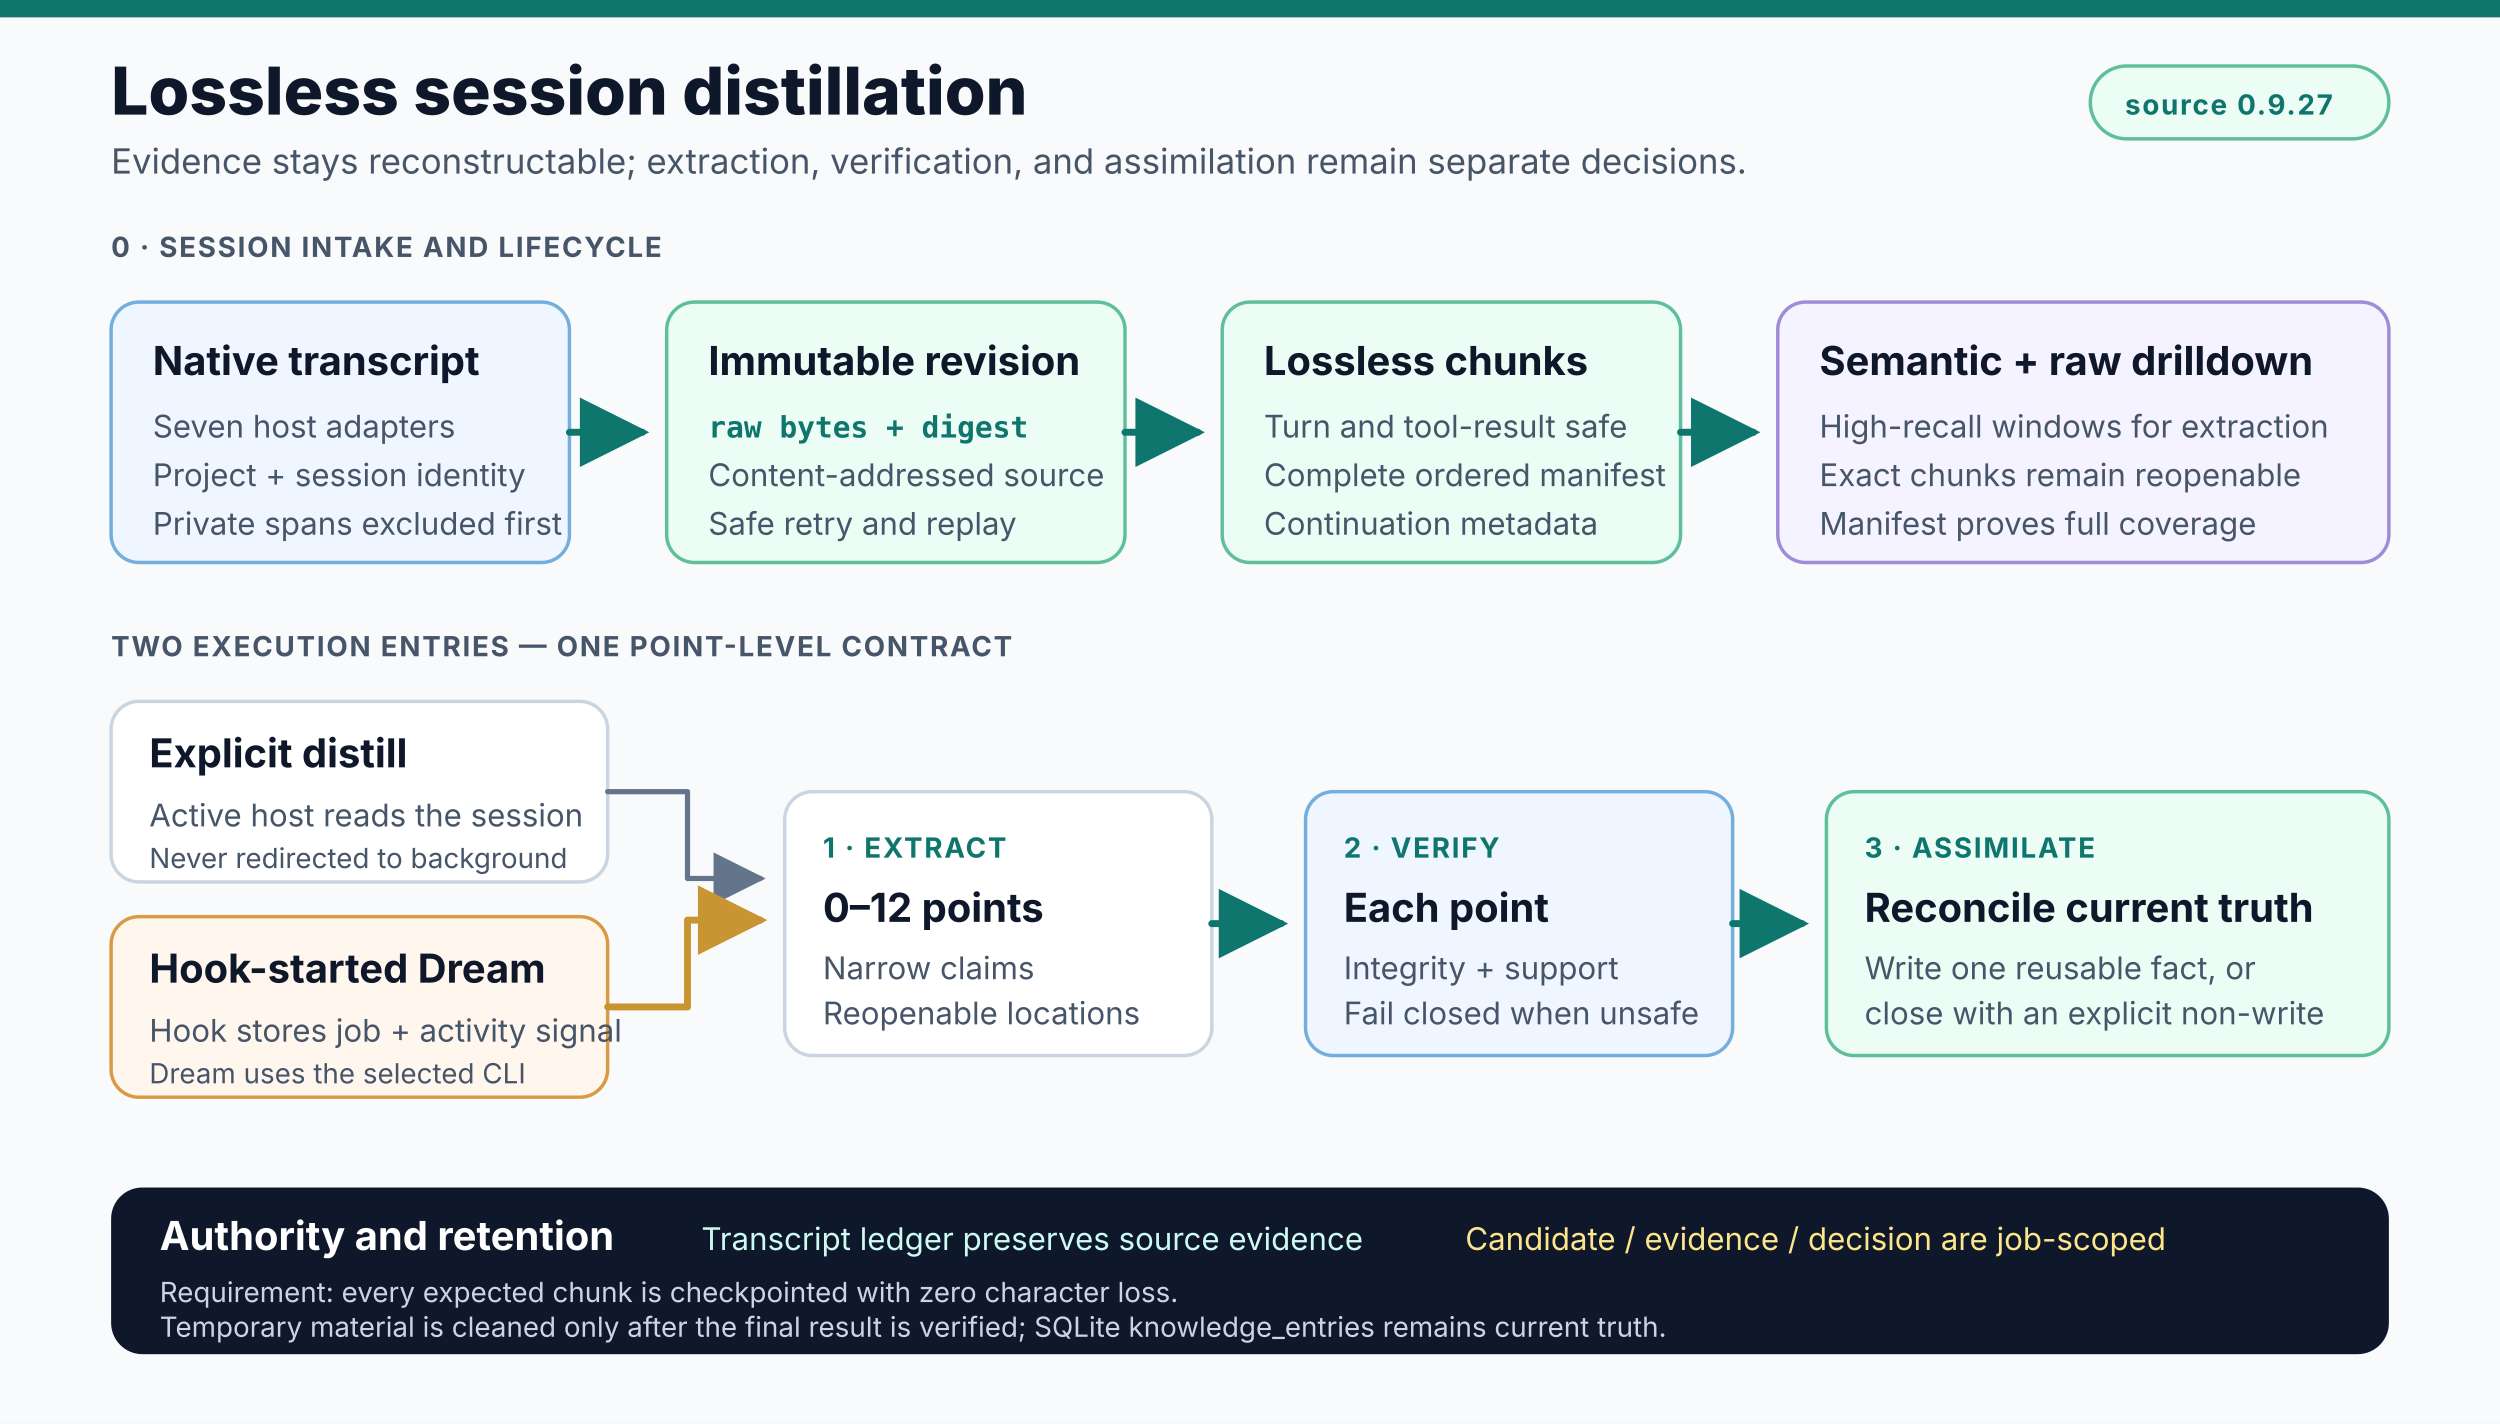
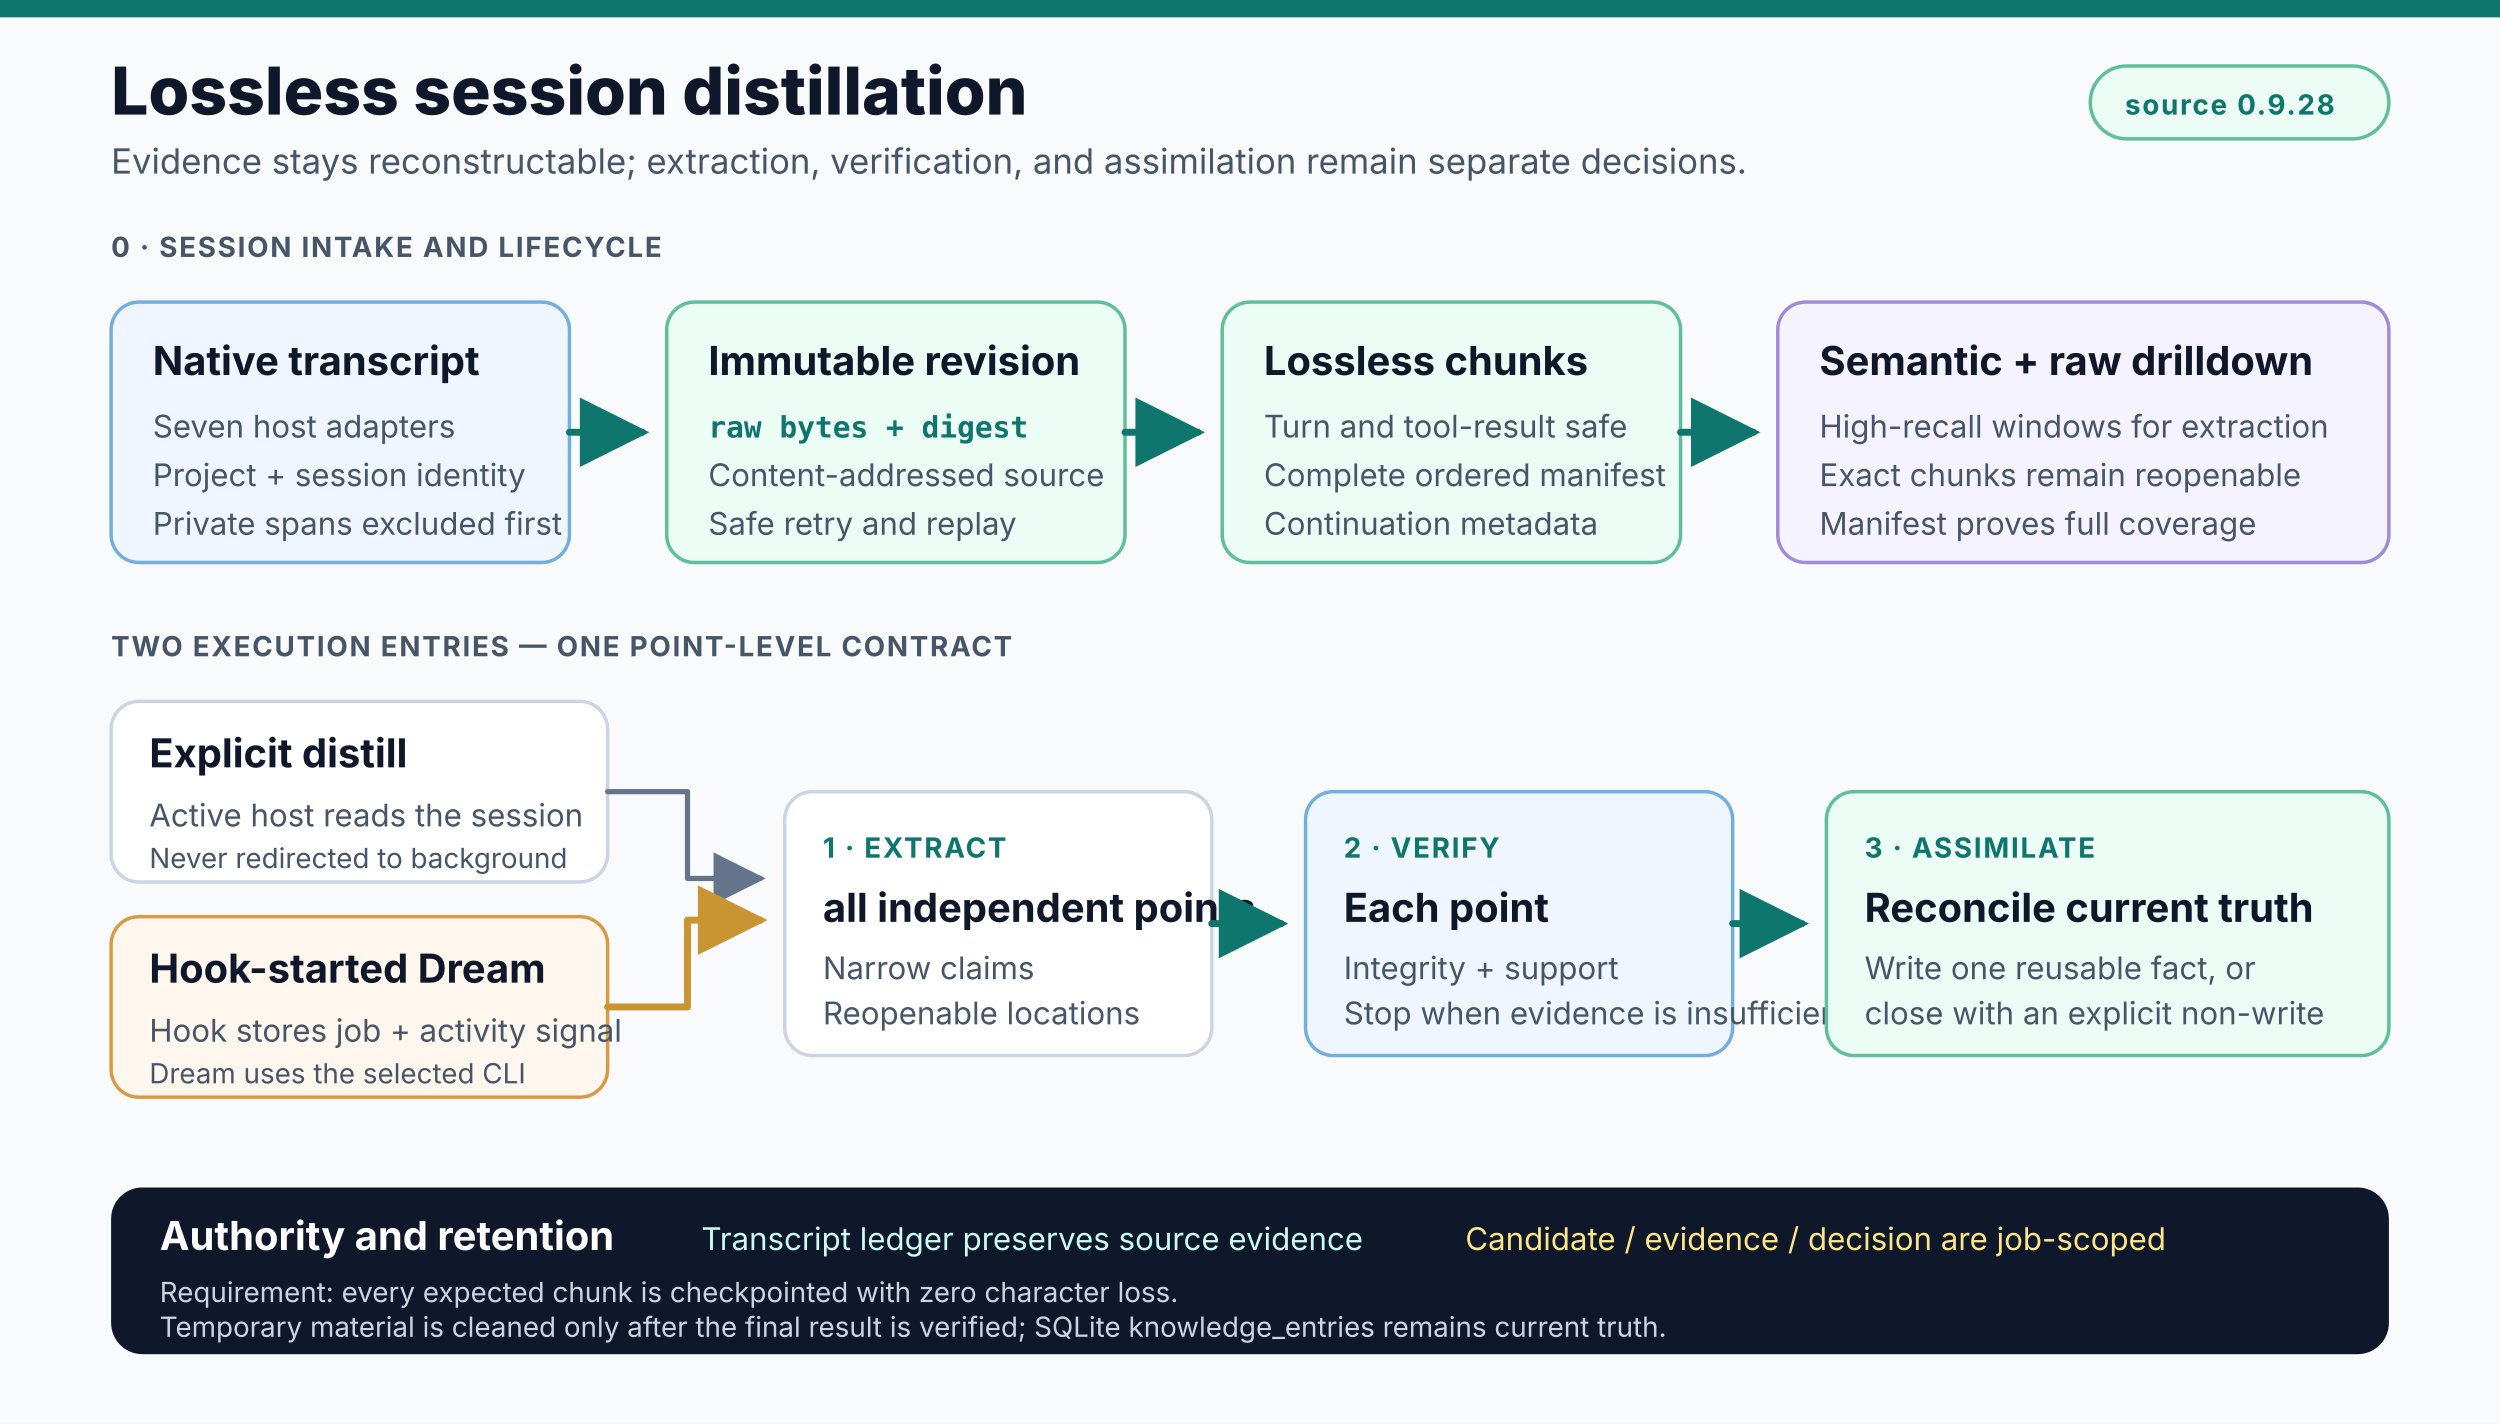
<svg xmlns="http://www.w3.org/2000/svg" width="1440" height="820" viewBox="0 0 1440 820" role="img" aria-labelledby="title desc">
  <defs>
    <style>
      text{font-family:Inter,ui-sans-serif,system-ui,-apple-system,"Segoe UI",sans-serif}
      .bg{fill:#f8fafc}.ink{fill:#0f172a}.muted{fill:#475569}.teal{fill:#0f766e}
      .card{fill:#fff;stroke:#cbd5e1;stroke-width:2}.source{fill:#eff6ff;stroke:#73aedd;stroke-width:2}
      .soft{fill:#ecfdf5;stroke:#5fbf9a;stroke-width:2}.warm{fill:#fff7ed;stroke:#d99a45;stroke-width:2}
      .violet{fill:#f5f3ff;stroke:#9f8bd7;stroke-width:2}.dark{fill:#0f172a}
      .title{font-size:38px;font-weight:760}.subtitle{font-size:20px}.eyebrow{font-size:16px;font-weight:750;letter-spacing:1px}
      .heading{font-size:23px;font-weight:750}.body{font-size:18px}.small{font-size:16px}.code{font:650 17px "Cascadia Mono",Consolas,monospace}
      .line{fill:none;stroke:#0f766e;stroke-width:4;stroke-linecap:round;stroke-linejoin:round;marker-end:url(#arrow)}
      .branch{fill:none;stroke:#64748b;stroke-width:3;stroke-linecap:round;stroke-linejoin:round;marker-end:url(#grayArrow)}
      .hook{fill:none;stroke:#c99532;stroke-width:4;stroke-linecap:round;stroke-linejoin:round;marker-end:url(#goldArrow)}
    </style>
    <marker id="arrow" markerWidth="12" markerHeight="12" refX="10" refY="6" orient="auto">
      <path d="M1 1l10 5-10 5z" fill="#0f766e" />
    </marker>
    <marker id="grayArrow" markerWidth="12" markerHeight="12" refX="10" refY="6" orient="auto">
      <path d="M1 1l10 5-10 5z" fill="#64748b" />
    </marker>
    <marker id="goldArrow" markerWidth="12" markerHeight="12" refX="10" refY="6" orient="auto">
      <path d="M1 1l10 5-10 5z" fill="#c99532" />
    </marker>
  </defs>
  <rect class="bg" width="1440" height="820" />
  <rect class="teal" width="1440" height="10" />
  <text x="64" y="66" class="title ink">Lossless session distillation</text>
  <text x="64" y="100" class="subtitle muted">Evidence stays reconstructable; extraction, verification, and assimilation remain separate decisions.</text>
  <g transform="translate(1204 38)">
    <rect class="soft" width="172" height="42" rx="21" />
-     <text x="20" y="28" class="eyebrow teal">source 0.9.27</text>
+     <text x="20" y="28" class="eyebrow teal">source 0.9.28</text>
  </g>
  <text x="64" y="148" class="eyebrow muted">0 · SESSION INTAKE AND LIFECYCLE</text>
  <g transform="translate(64 174)">
    <rect class="source" width="264" height="150" rx="16" />
    <text x="24" y="42" class="heading ink">Native transcript</text>
    <text x="24" y="78" class="body muted">Seven host adapters</text>
    <text x="24" y="106" class="body muted">Project + session identity</text>
    <text x="24" y="134" class="body muted">Private spans excluded first</text>
  </g>
  <path class="line" d="M328 249h42" />
  <g transform="translate(384 174)">
    <rect class="soft" width="264" height="150" rx="16" />
    <text x="24" y="42" class="heading ink">Immutable revision</text>
    <text x="24" y="78" class="code teal">raw bytes + digest</text>
    <text x="24" y="106" class="body muted">Content-addressed source</text>
    <text x="24" y="134" class="body muted">Safe retry and replay</text>
  </g>
  <path class="line" d="M648 249h42" />
  <g transform="translate(704 174)">
    <rect class="soft" width="264" height="150" rx="16" />
    <text x="24" y="42" class="heading ink">Lossless chunks</text>
    <text x="24" y="78" class="body muted">Turn and tool-result safe</text>
    <text x="24" y="106" class="body muted">Complete ordered manifest</text>
    <text x="24" y="134" class="body muted">Continuation metadata</text>
  </g>
  <path class="line" d="M968 249h42" />
  <g transform="translate(1024 174)">
    <rect class="violet" width="352" height="150" rx="16" />
    <text x="24" y="42" class="heading ink">Semantic + raw drilldown</text>
    <text x="24" y="78" class="body muted">High-recall windows for extraction</text>
    <text x="24" y="106" class="body muted">Exact chunks remain reopenable</text>
    <text x="24" y="134" class="body muted">Manifest proves full coverage</text>
  </g>
  <text x="64" y="378" class="eyebrow muted">TWO EXECUTION ENTRIES — ONE POINT-LEVEL CONTRACT</text>
  <g transform="translate(64 404)">
    <rect class="card" width="286" height="104" rx="16" />
    <text x="22" y="38" class="heading ink">Explicit distill</text>
    <text x="22" y="72" class="body muted">Active host reads the session</text>
    <text x="22" y="96" class="small muted">Never redirected to background</text>
  </g>
  <g transform="translate(64 528)">
    <rect class="warm" width="286" height="104" rx="16" />
    <text x="22" y="38" class="heading ink">Hook-started Dream</text>
    <text x="22" y="72" class="body muted">Hook stores job + activity signal</text>
    <text x="22" y="96" class="small muted">Dream uses the selected CLI</text>
  </g>
  <path class="branch" d="M350 456h46v50h42" />
  <path class="hook" d="M350 580h46v-50h42" />
  <g transform="translate(452 456)">
    <rect class="card" width="246" height="152" rx="16" />
    <text x="22" y="38" class="eyebrow teal">1 · EXTRACT</text>
-     <text x="22" y="75" class="heading ink">0–12 points</text>
+     <text x="22" y="75" class="heading ink">all independent points</text>
    <text x="22" y="108" class="body muted">Narrow claims</text>
    <text x="22" y="134" class="body muted">Reopenable locations</text>
  </g>
  <path class="line" d="M698 532h40" />
  <g transform="translate(752 456)">
    <rect class="source" width="246" height="152" rx="16" />
    <text x="22" y="38" class="eyebrow teal">2 · VERIFY</text>
    <text x="22" y="75" class="heading ink">Each point</text>
    <text x="22" y="108" class="body muted">Integrity + support</text>
-     <text x="22" y="134" class="body muted">Fail closed when unsafe</text>
+     <text x="22" y="134" class="body muted">Stop when evidence is insufficient</text>
  </g>
  <path class="line" d="M998 532h40" />
  <g transform="translate(1052 456)">
    <rect class="soft" width="324" height="152" rx="16" />
    <text x="22" y="38" class="eyebrow teal">3 · ASSIMILATE</text>
    <text x="22" y="75" class="heading ink">Reconcile current truth</text>
    <text x="22" y="108" class="body muted">Write one reusable fact, or</text>
    <text x="22" y="134" class="body muted">close with an explicit non-write</text>
  </g>
  <g transform="translate(64 684)">
    <rect class="dark" width="1312" height="96" rx="18" />
    <text x="28" y="36" class="heading" fill="#fff">Authority and retention</text>
    <text x="340" y="36" class="body" fill="#ccfbf1">Transcript ledger preserves source evidence</text>
    <text x="780" y="36" class="body" fill="#fde68a">Candidate / evidence / decision are job-scoped</text>
    <text x="28" y="66" class="small" fill="#cbd5e1">Requirement: every expected chunk is checkpointed with zero character loss.</text>
    <text x="28" y="86" class="small" fill="#cbd5e1">Temporary material is cleaned only after the final result is verified; SQLite knowledge_entries remains current truth.</text>
  </g>
</svg>
